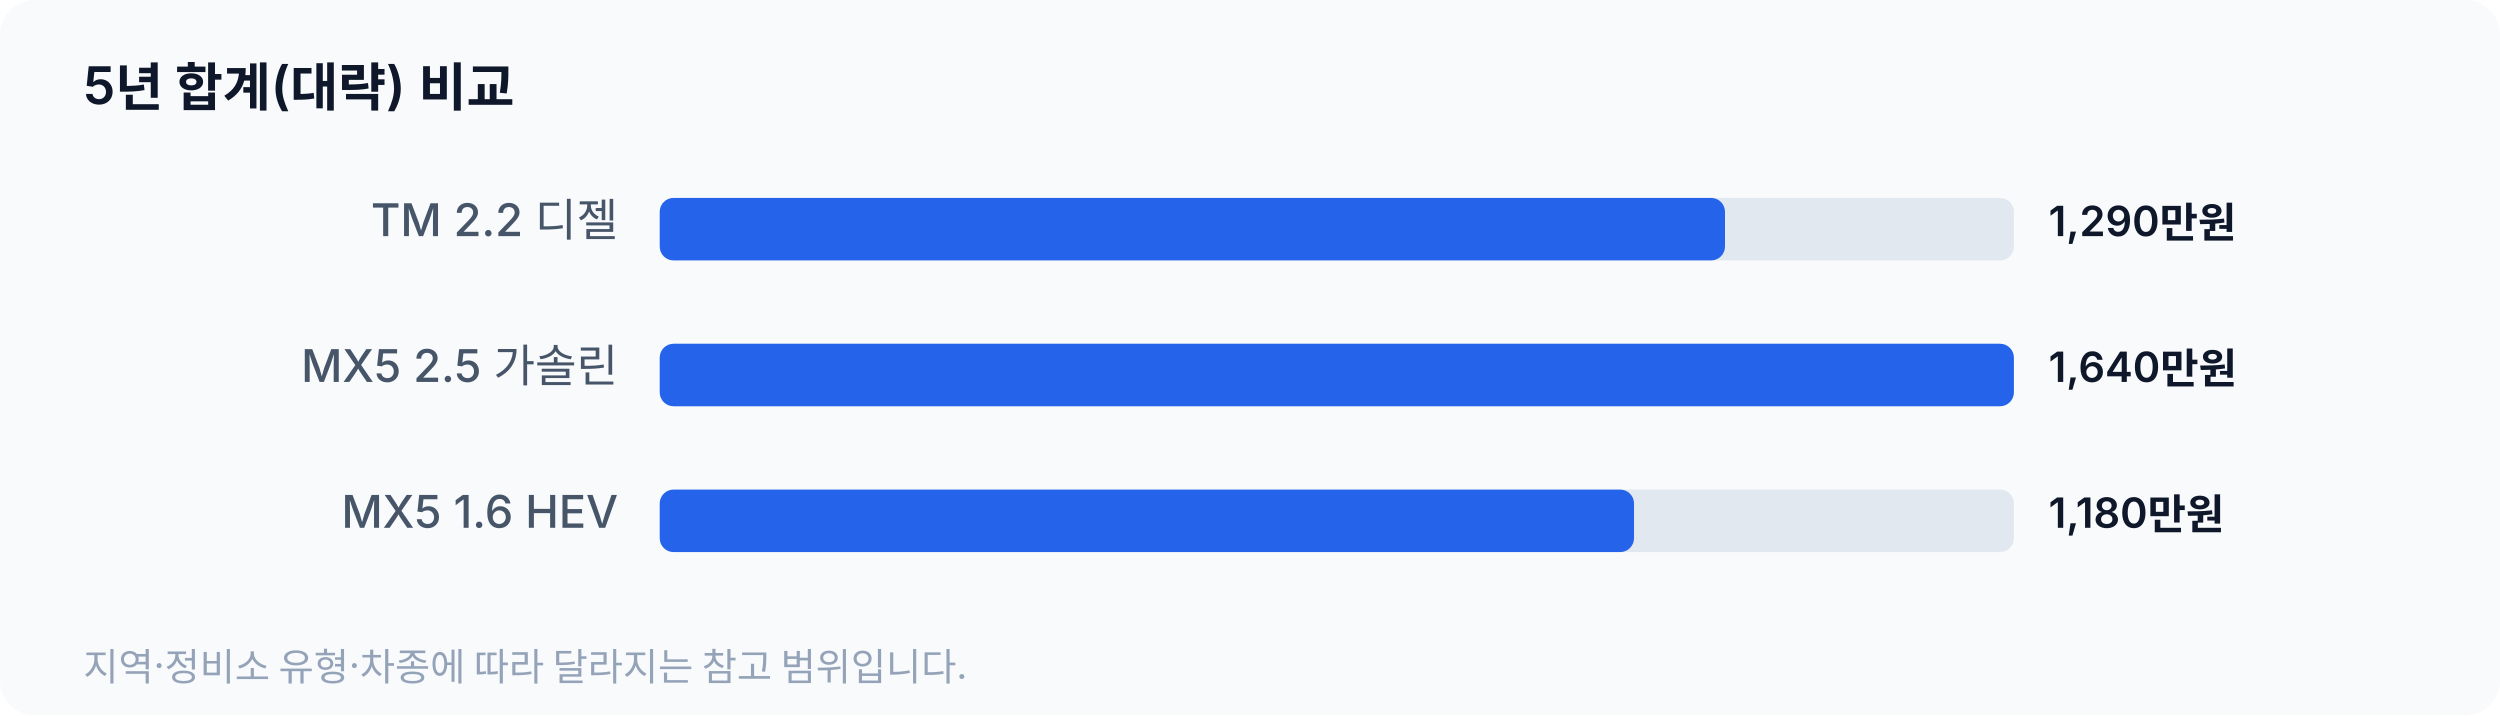
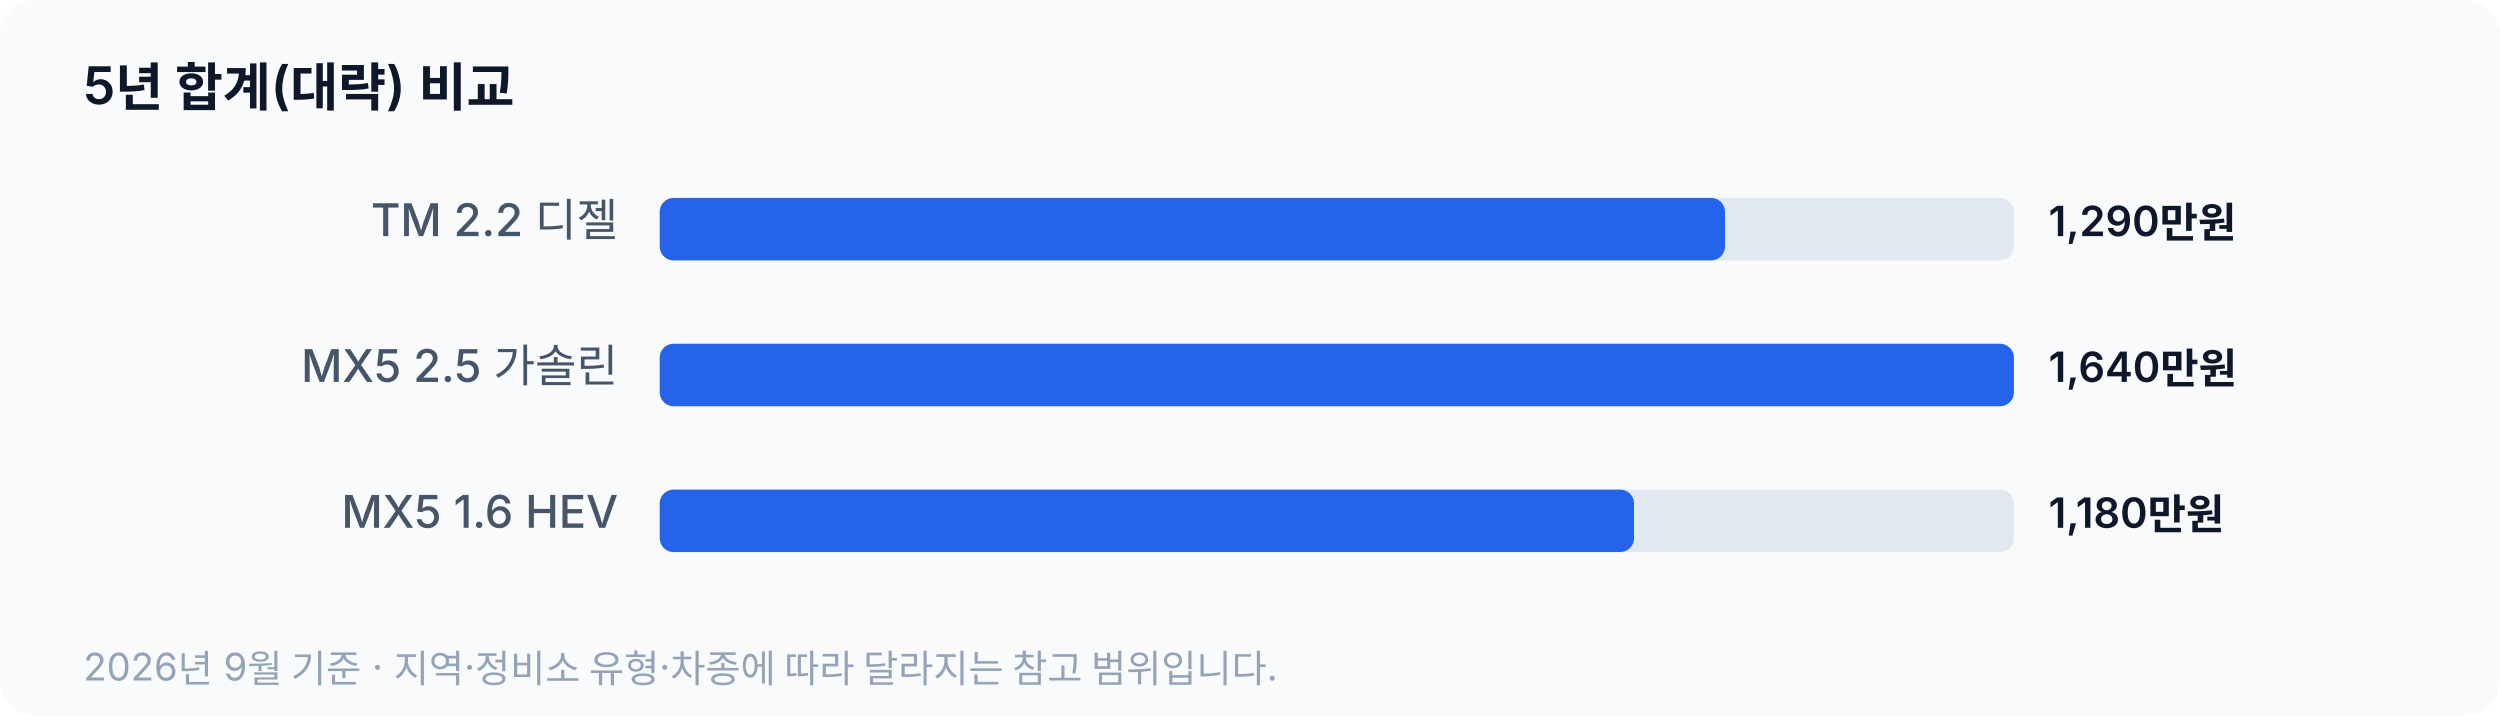
<svg xmlns="http://www.w3.org/2000/svg" viewBox="0 0 720 206" width="720" height="206" role="img" aria-label="5년 합계(대략) 비교">
  <style>
    .bg    { fill: #f8fafc; }
    .ttl   { fill: #0f172a; font: 600 15px system-ui, -apple-system, 'Apple SD Gothic Neo', sans-serif; }
    .lbl   { fill: #475569; font: 500 13px system-ui, -apple-system, 'Apple SD Gothic Neo', sans-serif; }
    .val   { fill: #0f172a; font: 600 12px system-ui, -apple-system, 'Apple SD Gothic Neo', sans-serif; }
    .track { fill: #e2e8f0; }
    .bar   { fill: #2563eb; }
    .range { fill: #2563eb; opacity: .32; }
    .note  { fill: #94a3b8; font: 400 11px system-ui, -apple-system, 'Apple SD Gothic Neo', sans-serif; }
    @media (prefers-color-scheme: dark) {
      .bg    { fill: #0f172a; }
      .ttl   { fill: #f1f5f9; }
      .lbl   { fill: #94a3b8; }
      .val   { fill: #f1f5f9; }
      .track { fill: #1e293b; }
      .bar   { fill: #60a5fa; }
      .range { fill: #60a5fa; opacity: .32; }
      .note  { fill: #64748b; }
    }
  </style>
  <rect class="bg" width="720" height="206" rx="10" />
  <text class="ttl" x="24" y="30">5년 합계(대략) 비교</text>
  <text class="lbl" x="178" y="68" text-anchor="end">TM 2.2 디젤</text>
  <rect class="track" x="190" y="57" width="390" height="18" rx="4" />
  <rect class="bar" x="190" y="57" width="306.8" height="18" rx="4" />
  <text class="val" x="590" y="68">1,290만원</text>
  <text class="lbl" x="178" y="110" text-anchor="end">MX5 2.5 가솔린</text>
  <rect class="track" x="190" y="99" width="390" height="18" rx="4" />
  <rect class="bar" x="190" y="99" width="390.0" height="18" rx="4" />
  <text class="val" x="590" y="110">1,640만원</text>
  <text class="lbl" x="178" y="152" text-anchor="end">MX5 1.6 HEV</text>
  <rect class="track" x="190" y="141" width="390" height="18" rx="4" />
  <rect class="bar" x="190" y="141" width="280.6" height="18" rx="4" />
  <text class="val" x="590" y="152">1,180만원</text>
-   <text class="note" x="24" y="196">지역·정비소 유형·차종에 따라 달라지는 참고 범위입니다.</text>
+   <text class="note" x="24" y="196">2026년 9월 기준 · 지역·정비소 유형·차종에 따라 달라지는 참고 범위입니다.</text>
</svg>
